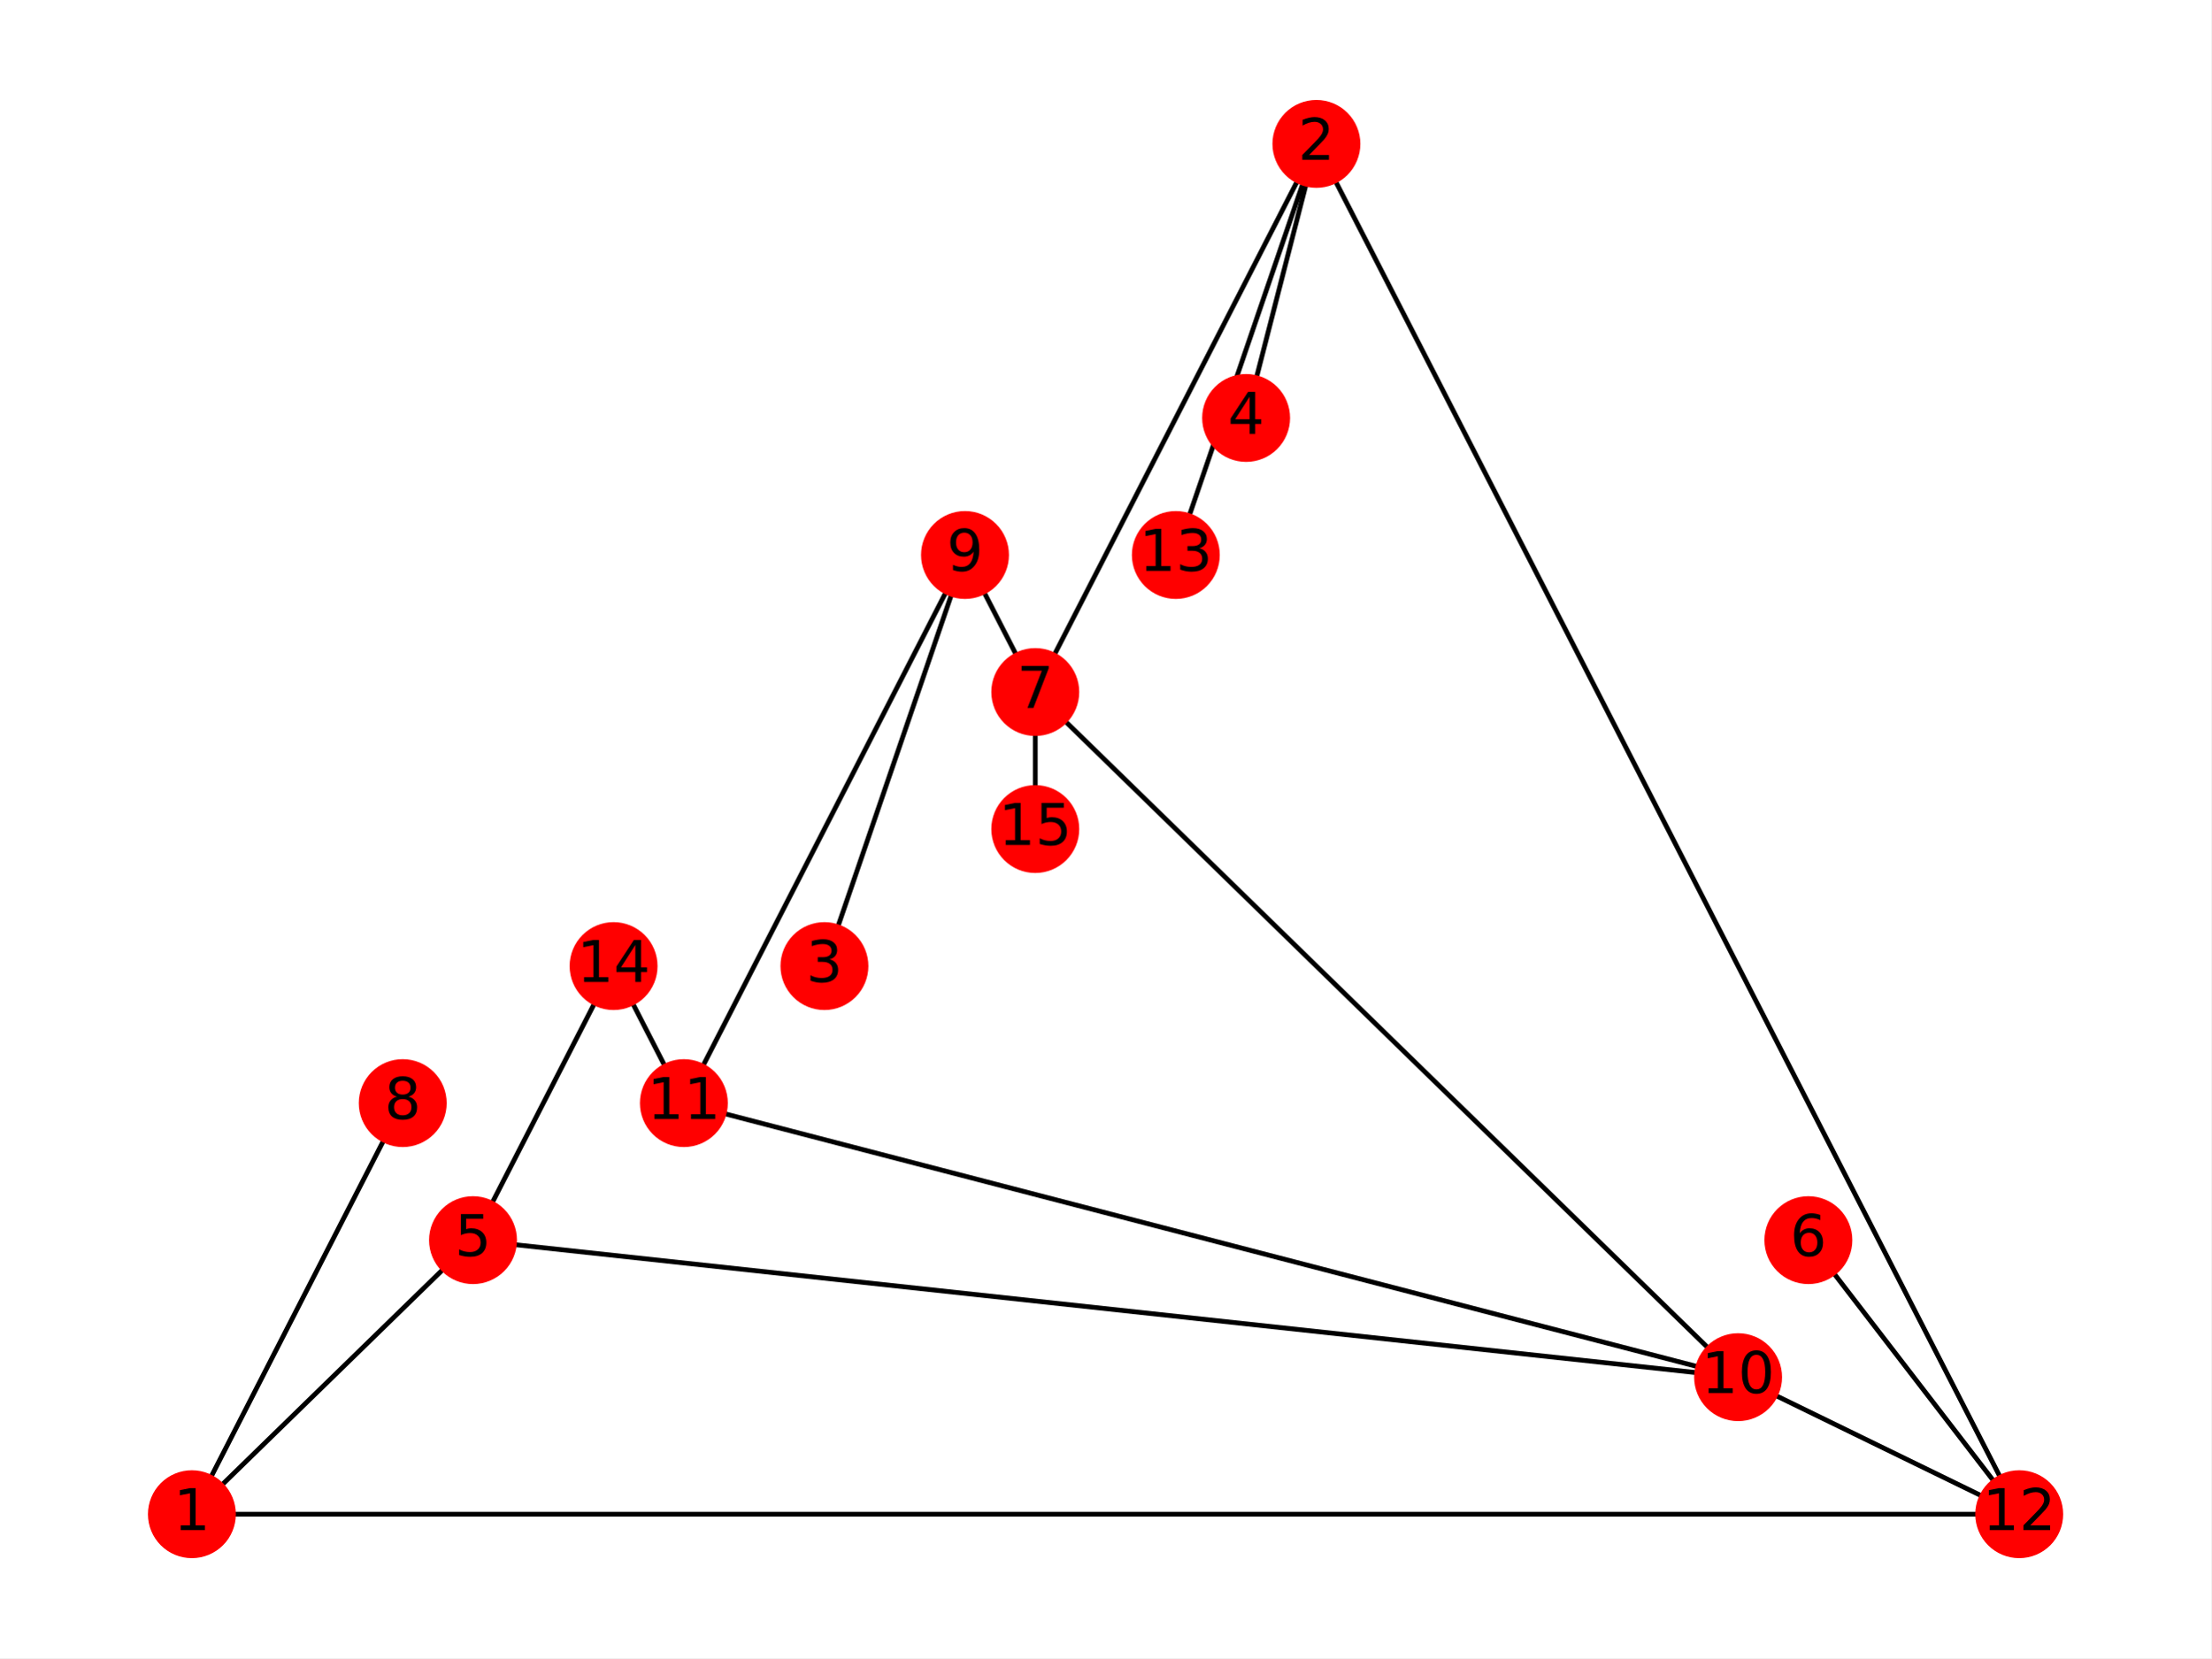
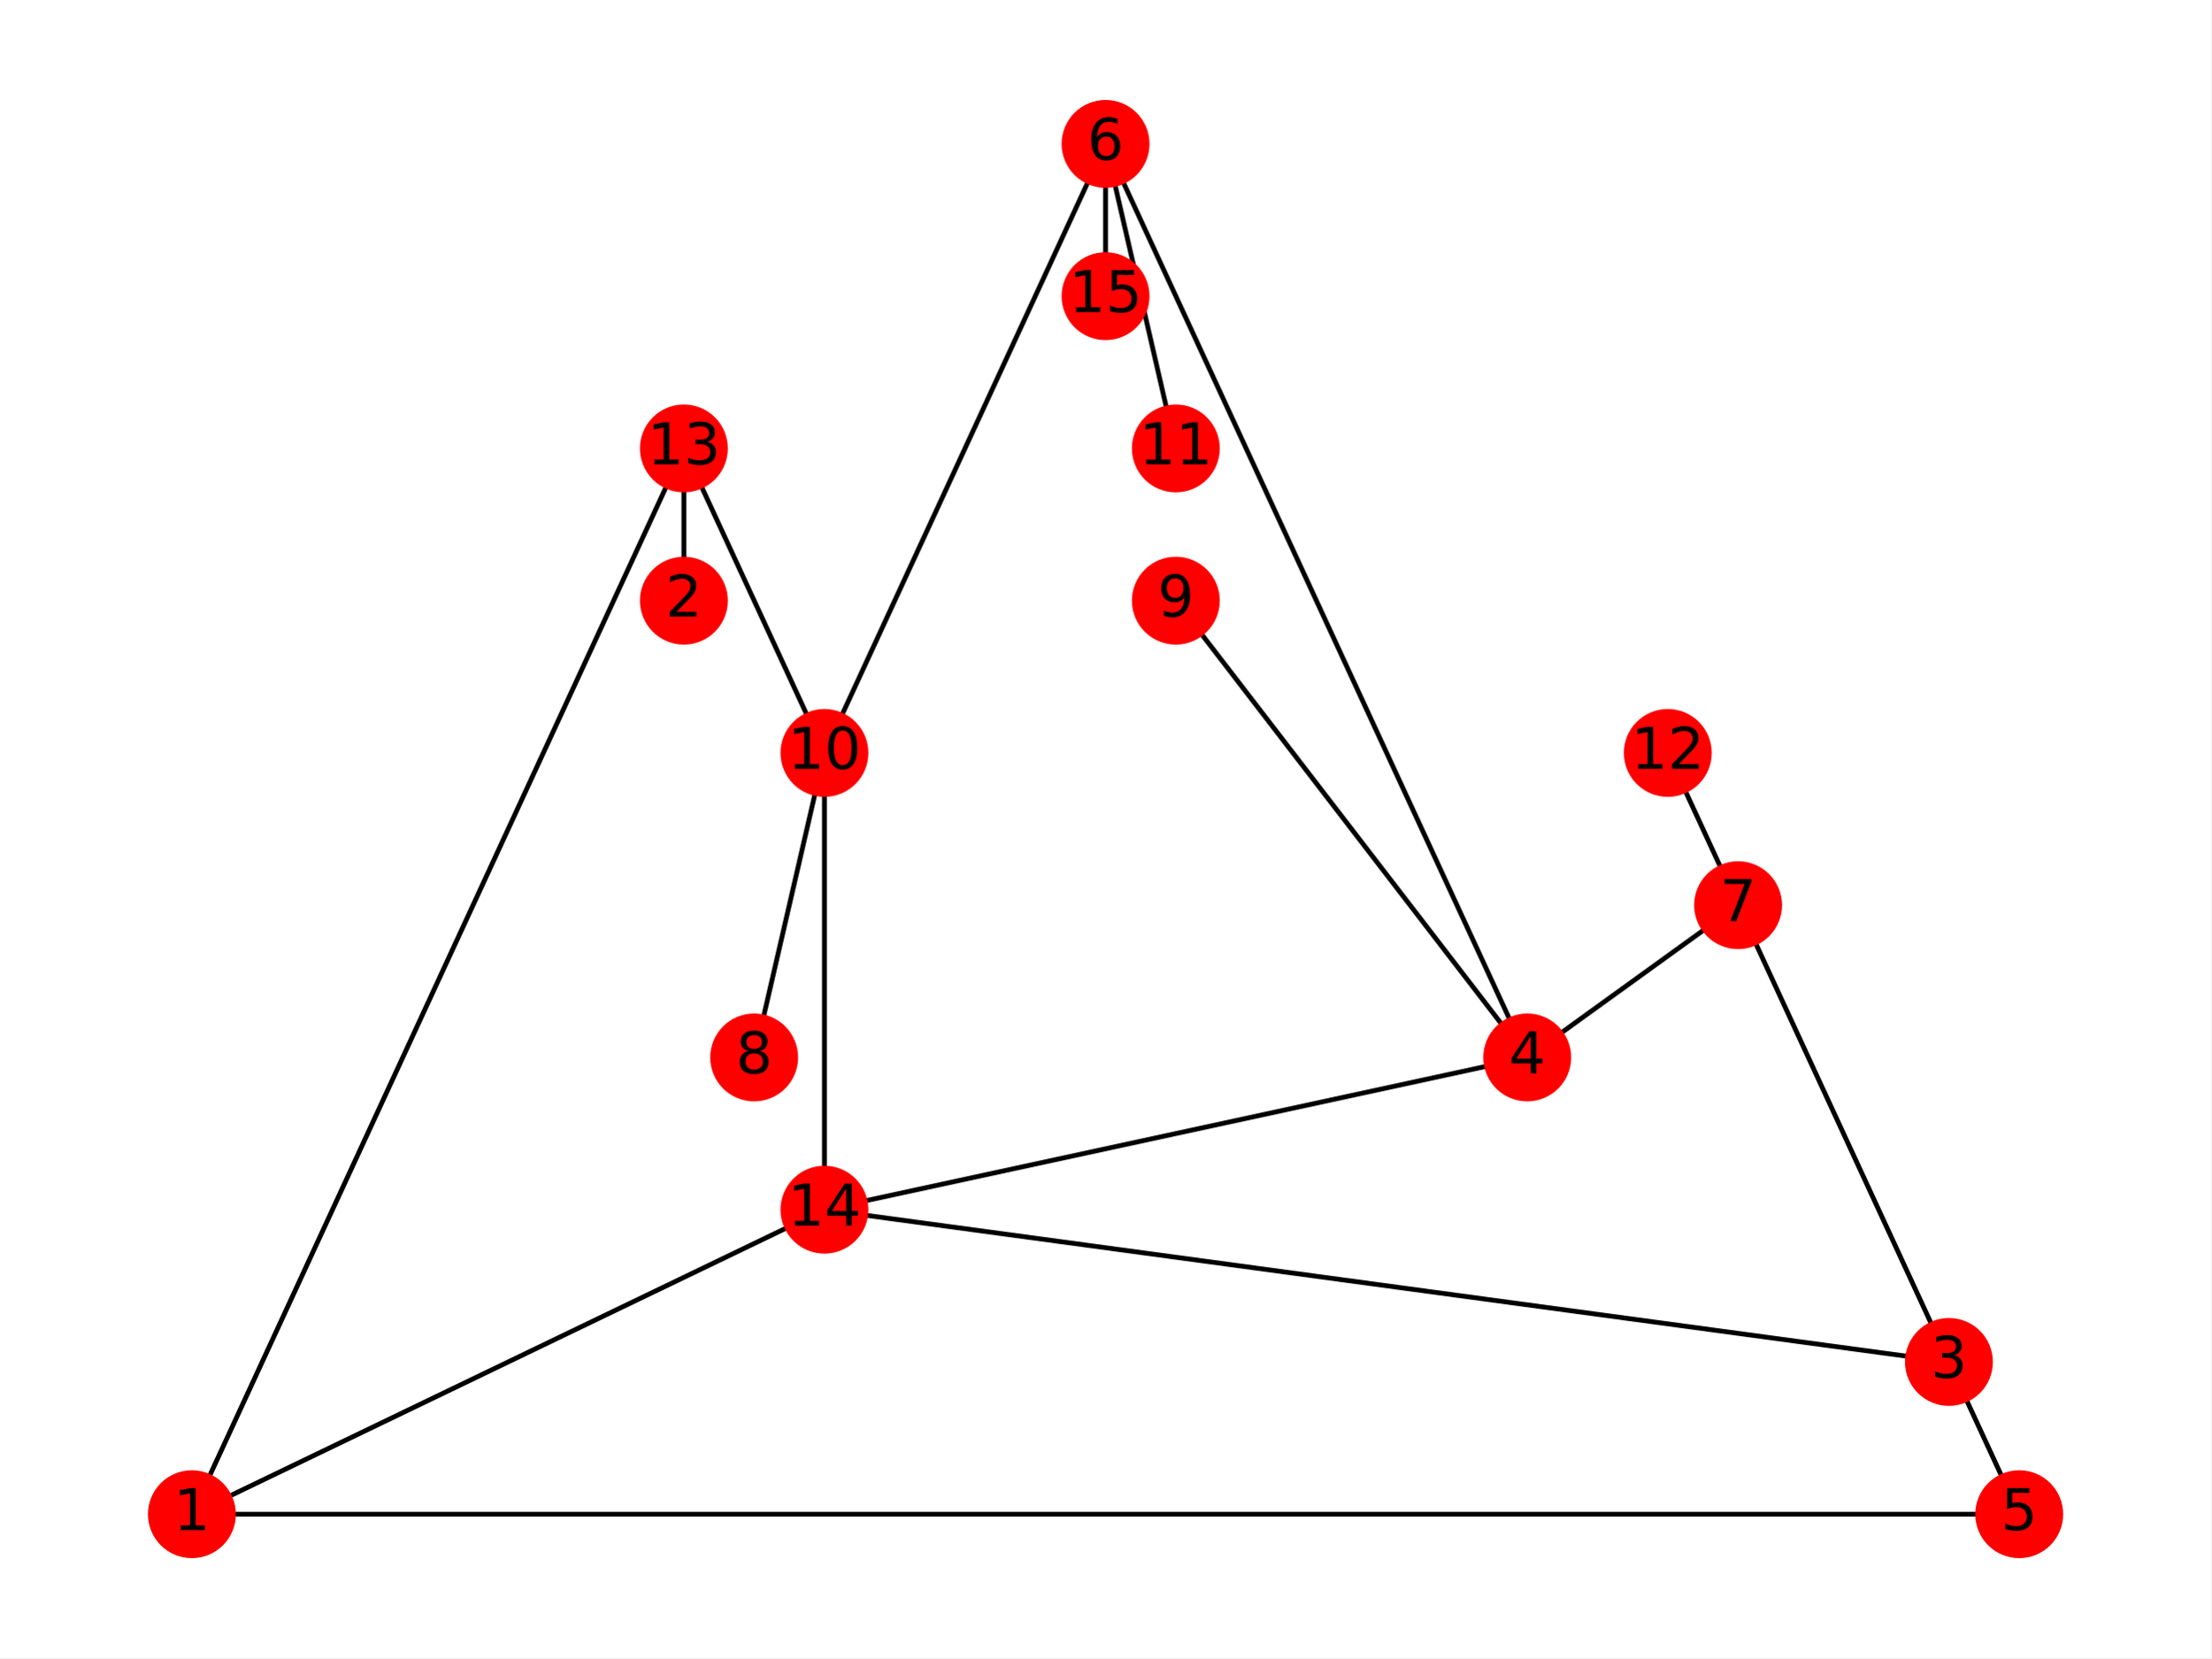
<svg xmlns="http://www.w3.org/2000/svg" xmlns:xlink="http://www.w3.org/1999/xlink" width="460.8pt" height="345.6pt" viewBox="0 0 460.8 345.6" version="1.1">
  <defs>
    <style type="text/css">*{stroke-linejoin: round; stroke-linecap: butt}</style>
  </defs>
  <g id="figure_1">
    <g id="patch_1">
      <path d="M 0 345.6  L 460.8 345.6  L 460.8 0  L 0 0  z " style="fill: #ffffff" />
    </g>
    <g id="axes_1">
      <g id="LineCollection_1">
-         <path d="M 39.987 315.61  L 98.575 258.486  " clip-path="url(#pb3af9cf5fd)" style="fill: none; stroke: #000000" />
-         <path d="M 39.987 315.61  L 83.928 229.924  " clip-path="url(#pb3af9cf5fd)" style="fill: none; stroke: #000000" />
-         <path d="M 39.987 315.61  L 420.813 315.61  " clip-path="url(#pb3af9cf5fd)" style="fill: none; stroke: #000000" />
-         <path d="M 274.342 29.99  L 420.813 315.61  " clip-path="url(#pb3af9cf5fd)" style="fill: none; stroke: #000000" />
-         <path d="M 274.342 29.99  L 259.694 87.114  " clip-path="url(#pb3af9cf5fd)" style="fill: none; stroke: #000000" />
-         <path d="M 274.342 29.99  L 245.047 115.676  " clip-path="url(#pb3af9cf5fd)" style="fill: none; stroke: #000000" />
-         <path d="M 274.342 29.99  L 215.753 144.238  " clip-path="url(#pb3af9cf5fd)" style="fill: none; stroke: #000000" />
-         <path d="M 171.811 201.362  L 201.106 115.676  " clip-path="url(#pb3af9cf5fd)" style="fill: none; stroke: #000000" />
-         <path d="M 98.575 258.486  L 127.87 201.362  " clip-path="url(#pb3af9cf5fd)" style="fill: none; stroke: #000000" />
-         <path d="M 98.575 258.486  L 362.225 287.048  " clip-path="url(#pb3af9cf5fd)" style="fill: none; stroke: #000000" />
-         <path d="M 376.872 258.486  L 420.813 315.61  " clip-path="url(#pb3af9cf5fd)" style="fill: none; stroke: #000000" />
-         <path d="M 215.753 144.238  L 215.753 172.8  " clip-path="url(#pb3af9cf5fd)" style="fill: none; stroke: #000000" />
-         <path d="M 215.753 144.238  L 201.106 115.676  " clip-path="url(#pb3af9cf5fd)" style="fill: none; stroke: #000000" />
-         <path d="M 215.753 144.238  L 362.225 287.048  " clip-path="url(#pb3af9cf5fd)" style="fill: none; stroke: #000000" />
-         <path d="M 201.106 115.676  L 142.517 229.924  " clip-path="url(#pb3af9cf5fd)" style="fill: none; stroke: #000000" />
-         <path d="M 362.225 287.048  L 142.517 229.924  " clip-path="url(#pb3af9cf5fd)" style="fill: none; stroke: #000000" />
-         <path d="M 362.225 287.048  L 420.813 315.61  " clip-path="url(#pb3af9cf5fd)" style="fill: none; stroke: #000000" />
-         <path d="M 142.517 229.924  L 127.87 201.362  " clip-path="url(#pb3af9cf5fd)" style="fill: none; stroke: #000000" />
+         <path d="M 39.987 315.61  L 142.517 93.461  " clip-path="url(#pd5e662f5ee)" style="fill: none; stroke: #000000" />
+         <path d="M 39.987 315.61  L 171.811 252.139  " clip-path="url(#pd5e662f5ee)" style="fill: none; stroke: #000000" />
+         <path d="M 39.987 315.61  L 420.813 315.61  " clip-path="url(#pd5e662f5ee)" style="fill: none; stroke: #000000" />
+         <path d="M 142.517 125.197  L 142.517 93.461  " clip-path="url(#pd5e662f5ee)" style="fill: none; stroke: #000000" />
+         <path d="M 406.166 283.874  L 362.225 188.668  " clip-path="url(#pd5e662f5ee)" style="fill: none; stroke: #000000" />
+         <path d="M 406.166 283.874  L 420.813 315.61  " clip-path="url(#pd5e662f5ee)" style="fill: none; stroke: #000000" />
+         <path d="M 406.166 283.874  L 171.811 252.139  " clip-path="url(#pd5e662f5ee)" style="fill: none; stroke: #000000" />
+         <path d="M 318.283 220.403  L 230.4 29.99  " clip-path="url(#pd5e662f5ee)" style="fill: none; stroke: #000000" />
+         <path d="M 318.283 220.403  L 171.811 252.139  " clip-path="url(#pd5e662f5ee)" style="fill: none; stroke: #000000" />
+         <path d="M 318.283 220.403  L 245.047 125.197  " clip-path="url(#pd5e662f5ee)" style="fill: none; stroke: #000000" />
+         <path d="M 318.283 220.403  L 362.225 188.668  " clip-path="url(#pd5e662f5ee)" style="fill: none; stroke: #000000" />
+         <path d="M 230.4 29.99  L 245.047 93.461  " clip-path="url(#pd5e662f5ee)" style="fill: none; stroke: #000000" />
+         <path d="M 230.4 29.99  L 230.4 61.726  " clip-path="url(#pd5e662f5ee)" style="fill: none; stroke: #000000" />
+         <path d="M 230.4 29.99  L 171.811 156.932  " clip-path="url(#pd5e662f5ee)" style="fill: none; stroke: #000000" />
+         <path d="M 362.225 188.668  L 347.577 156.932  " clip-path="url(#pd5e662f5ee)" style="fill: none; stroke: #000000" />
+         <path d="M 157.164 220.403  L 171.811 156.932  " clip-path="url(#pd5e662f5ee)" style="fill: none; stroke: #000000" />
+         <path d="M 171.811 156.932  L 142.517 93.461  " clip-path="url(#pd5e662f5ee)" style="fill: none; stroke: #000000" />
+         <path d="M 171.811 156.932  L 171.811 252.139  " clip-path="url(#pd5e662f5ee)" style="fill: none; stroke: #000000" />
      </g>
      <g id="PathCollection_1">
        <defs>
-           <path id="ma6852ab583" d="M 0 8.66  C 2.297 8.66 4.5 7.748 6.124 6.124  C 7.748 4.5 8.66 2.297 8.66 0  C 8.66 -2.297 7.748 -4.5 6.124 -6.124  C 4.5 -7.748 2.297 -8.66 0 -8.66  C -2.297 -8.66 -4.5 -7.748 -6.124 -6.124  C -7.748 -4.5 -8.66 -2.297 -8.66 0  C -8.66 2.297 -7.748 4.5 -6.124 6.124  C -4.5 7.748 -2.297 8.66 0 8.66  z " style="stroke: #ff0000" />
+           <path id="m45c316831f" d="M 0 8.66  C 2.297 8.66 4.5 7.748 6.124 6.124  C 7.748 4.5 8.66 2.297 8.66 0  C 8.66 -2.297 7.748 -4.5 6.124 -6.124  C 4.5 -7.748 2.297 -8.66 0 -8.66  C -2.297 -8.66 -4.5 -7.748 -6.124 -6.124  C -7.748 -4.5 -8.66 -2.297 -8.66 0  C -8.66 2.297 -7.748 4.5 -6.124 6.124  C -4.5 7.748 -2.297 8.66 0 8.66  z " style="stroke: #ff0000" />
        </defs>
-         <g clip-path="url(#pb3af9cf5fd)">
-           <use xlink:href="#ma6852ab583" x="39.987" y="315.61" style="fill: #ff0000; stroke: #ff0000" />
-           <use xlink:href="#ma6852ab583" x="274.342" y="29.99" style="fill: #ff0000; stroke: #ff0000" />
-           <use xlink:href="#ma6852ab583" x="171.811" y="201.362" style="fill: #ff0000; stroke: #ff0000" />
-           <use xlink:href="#ma6852ab583" x="259.694" y="87.114" style="fill: #ff0000; stroke: #ff0000" />
-           <use xlink:href="#ma6852ab583" x="98.575" y="258.486" style="fill: #ff0000; stroke: #ff0000" />
-           <use xlink:href="#ma6852ab583" x="376.872" y="258.486" style="fill: #ff0000; stroke: #ff0000" />
-           <use xlink:href="#ma6852ab583" x="215.753" y="144.238" style="fill: #ff0000; stroke: #ff0000" />
-           <use xlink:href="#ma6852ab583" x="83.928" y="229.924" style="fill: #ff0000; stroke: #ff0000" />
-           <use xlink:href="#ma6852ab583" x="201.106" y="115.676" style="fill: #ff0000; stroke: #ff0000" />
-           <use xlink:href="#ma6852ab583" x="362.225" y="287.048" style="fill: #ff0000; stroke: #ff0000" />
-           <use xlink:href="#ma6852ab583" x="142.517" y="229.924" style="fill: #ff0000; stroke: #ff0000" />
-           <use xlink:href="#ma6852ab583" x="420.813" y="315.61" style="fill: #ff0000; stroke: #ff0000" />
-           <use xlink:href="#ma6852ab583" x="245.047" y="115.676" style="fill: #ff0000; stroke: #ff0000" />
-           <use xlink:href="#ma6852ab583" x="127.87" y="201.362" style="fill: #ff0000; stroke: #ff0000" />
-           <use xlink:href="#ma6852ab583" x="215.753" y="172.8" style="fill: #ff0000; stroke: #ff0000" />
+         <g clip-path="url(#pd5e662f5ee)">
+           <use xlink:href="#m45c316831f" x="39.987" y="315.61" style="fill: #ff0000; stroke: #ff0000" />
+           <use xlink:href="#m45c316831f" x="142.517" y="125.197" style="fill: #ff0000; stroke: #ff0000" />
+           <use xlink:href="#m45c316831f" x="406.166" y="283.874" style="fill: #ff0000; stroke: #ff0000" />
+           <use xlink:href="#m45c316831f" x="318.283" y="220.403" style="fill: #ff0000; stroke: #ff0000" />
+           <use xlink:href="#m45c316831f" x="420.813" y="315.61" style="fill: #ff0000; stroke: #ff0000" />
+           <use xlink:href="#m45c316831f" x="230.4" y="29.99" style="fill: #ff0000; stroke: #ff0000" />
+           <use xlink:href="#m45c316831f" x="362.225" y="188.668" style="fill: #ff0000; stroke: #ff0000" />
+           <use xlink:href="#m45c316831f" x="157.164" y="220.403" style="fill: #ff0000; stroke: #ff0000" />
+           <use xlink:href="#m45c316831f" x="245.047" y="125.197" style="fill: #ff0000; stroke: #ff0000" />
+           <use xlink:href="#m45c316831f" x="171.811" y="156.932" style="fill: #ff0000; stroke: #ff0000" />
+           <use xlink:href="#m45c316831f" x="245.047" y="93.461" style="fill: #ff0000; stroke: #ff0000" />
+           <use xlink:href="#m45c316831f" x="347.577" y="156.932" style="fill: #ff0000; stroke: #ff0000" />
+           <use xlink:href="#m45c316831f" x="142.517" y="93.461" style="fill: #ff0000; stroke: #ff0000" />
+           <use xlink:href="#m45c316831f" x="171.811" y="252.139" style="fill: #ff0000; stroke: #ff0000" />
+           <use xlink:href="#m45c316831f" x="230.4" y="61.726" style="fill: #ff0000; stroke: #ff0000" />
        </g>
      </g>
      <g id="text_1">
-         <g clip-path="url(#pb3af9cf5fd)">
+         <g clip-path="url(#pd5e662f5ee)">
          <g transform="translate(36.16928 318.9212) scale(0.12 -0.12)">
            <defs>
              <path id="DejaVuSans-31" d="M 794 531  L 1825 531  L 1825 4091  L 703 3866  L 703 4441  L 1819 4666  L 2450 4666  L 2450 531  L 3481 531  L 3481 0  L 794 0  L 794 531  z " transform="scale(0.015625)" />
            </defs>
            <use xlink:href="#DejaVuSans-31" />
          </g>
        </g>
      </g>
      <g id="text_2">
-         <g clip-path="url(#pb3af9cf5fd)">
-           <g transform="translate(270.524 33.30133) scale(0.12 -0.12)">
+         <g clip-path="url(#pd5e662f5ee)">
+           <g transform="translate(138.6995 128.5079) scale(0.12 -0.12)">
            <defs>
              <path id="DejaVuSans-32" d="M 1228 531  L 3431 531  L 3431 0  L 469 0  L 469 531  Q 828 903 1448 1529  Q 2069 2156 2228 2338  Q 2531 2678 2651 2914  Q 2772 3150 2772 3378  Q 2772 3750 2511 3984  Q 2250 4219 1831 4219  Q 1534 4219 1204 4116  Q 875 4013 500 3803  L 500 4441  Q 881 4594 1212 4672  Q 1544 4750 1819 4750  Q 2544 4750 2975 4387  Q 3406 4025 3406 3419  Q 3406 3131 3298 2873  Q 3191 2616 2906 2266  Q 2828 2175 2409 1742  Q 1991 1309 1228 531  z " transform="scale(0.015625)" />
            </defs>
            <use xlink:href="#DejaVuSans-32" />
          </g>
        </g>
      </g>
      <g id="text_3">
-         <g clip-path="url(#pb3af9cf5fd)">
-           <g transform="translate(167.9938 204.6732) scale(0.12 -0.12)">
+         <g clip-path="url(#pd5e662f5ee)">
+           <g transform="translate(402.3486 287.1856) scale(0.12 -0.12)">
            <defs>
              <path id="DejaVuSans-33" d="M 2597 2516  Q 3050 2419 3304 2112  Q 3559 1806 3559 1356  Q 3559 666 3084 287  Q 2609 -91 1734 -91  Q 1441 -91 1130 -33  Q 819 25 488 141  L 488 750  Q 750 597 1062 519  Q 1375 441 1716 441  Q 2309 441 2620 675  Q 2931 909 2931 1356  Q 2931 1769 2642 2001  Q 2353 2234 1838 2234  L 1294 2234  L 1294 2753  L 1863 2753  Q 2328 2753 2575 2939  Q 2822 3125 2822 3475  Q 2822 3834 2567 4026  Q 2313 4219 1838 4219  Q 1578 4219 1281 4162  Q 984 4106 628 3988  L 628 4550  Q 988 4650 1302 4700  Q 1616 4750 1894 4750  Q 2613 4750 3031 4423  Q 3450 4097 3450 3541  Q 3450 3153 3228 2886  Q 3006 2619 2597 2516  z " transform="scale(0.015625)" />
            </defs>
            <use xlink:href="#DejaVuSans-33" />
          </g>
        </g>
      </g>
      <g id="text_4">
-         <g clip-path="url(#pb3af9cf5fd)">
-           <g transform="translate(255.8768 90.4253) scale(0.12 -0.12)">
+         <g clip-path="url(#pd5e662f5ee)">
+           <g transform="translate(314.4655 223.7146) scale(0.12 -0.12)">
            <defs>
              <path id="DejaVuSans-34" d="M 2419 4116  L 825 1625  L 2419 1625  L 2419 4116  z M 2253 4666  L 3047 4666  L 3047 1625  L 3713 1625  L 3713 1100  L 3047 1100  L 3047 0  L 2419 0  L 2419 1100  L 313 1100  L 313 1709  L 2253 4666  z " transform="scale(0.015625)" />
            </defs>
            <use xlink:href="#DejaVuSans-34" />
          </g>
        </g>
      </g>
      <g id="text_5">
-         <g clip-path="url(#pb3af9cf5fd)">
-           <g transform="translate(94.75796 261.7972) scale(0.12 -0.12)">
+         <g clip-path="url(#pd5e662f5ee)">
+           <g transform="translate(416.9957 318.9212) scale(0.12 -0.12)">
            <defs>
              <path id="DejaVuSans-35" d="M 691 4666  L 3169 4666  L 3169 4134  L 1269 4134  L 1269 2991  Q 1406 3038 1543 3061  Q 1681 3084 1819 3084  Q 2600 3084 3056 2656  Q 3513 2228 3513 1497  Q 3513 744 3044 326  Q 2575 -91 1722 -91  Q 1428 -91 1123 -41  Q 819 9 494 109  L 494 744  Q 775 591 1075 516  Q 1375 441 1709 441  Q 2250 441 2565 725  Q 2881 1009 2881 1497  Q 2881 1984 2565 2268  Q 2250 2553 1709 2553  Q 1456 2553 1204 2497  Q 953 2441 691 2322  L 691 4666  z " transform="scale(0.015625)" />
            </defs>
            <use xlink:href="#DejaVuSans-35" />
          </g>
        </g>
      </g>
      <g id="text_6">
-         <g clip-path="url(#pb3af9cf5fd)">
-           <g transform="translate(373.0542 261.7972) scale(0.12 -0.12)">
+         <g clip-path="url(#pd5e662f5ee)">
+           <g transform="translate(226.5825 33.30133) scale(0.12 -0.12)">
            <defs>
              <path id="DejaVuSans-36" d="M 2113 2584  Q 1688 2584 1439 2293  Q 1191 2003 1191 1497  Q 1191 994 1439 701  Q 1688 409 2113 409  Q 2538 409 2786 701  Q 3034 994 3034 1497  Q 3034 2003 2786 2293  Q 2538 2584 2113 2584  z M 3366 4563  L 3366 3988  Q 3128 4100 2886 4159  Q 2644 4219 2406 4219  Q 1781 4219 1451 3797  Q 1122 3375 1075 2522  Q 1259 2794 1537 2939  Q 1816 3084 2150 3084  Q 2853 3084 3261 2657  Q 3669 2231 3669 1497  Q 3669 778 3244 343  Q 2819 -91 2113 -91  Q 1303 -91 875 529  Q 447 1150 447 2328  Q 447 3434 972 4092  Q 1497 4750 2381 4750  Q 2619 4750 2861 4703  Q 3103 4656 3366 4563  z " transform="scale(0.015625)" />
            </defs>
            <use xlink:href="#DejaVuSans-36" />
          </g>
        </g>
      </g>
      <g id="text_7">
-         <g clip-path="url(#pb3af9cf5fd)">
-           <g transform="translate(211.9353 147.5493) scale(0.12 -0.12)">
+         <g clip-path="url(#pd5e662f5ee)">
+           <g transform="translate(358.407 191.979) scale(0.12 -0.12)">
            <defs>
              <path id="DejaVuSans-37" d="M 525 4666  L 3525 4666  L 3525 4397  L 1831 0  L 1172 0  L 2766 4134  L 525 4134  L 525 4666  z " transform="scale(0.015625)" />
            </defs>
            <use xlink:href="#DejaVuSans-37" />
          </g>
        </g>
      </g>
      <g id="text_8">
-         <g clip-path="url(#pb3af9cf5fd)">
-           <g transform="translate(80.11079 233.2352) scale(0.12 -0.12)">
+         <g clip-path="url(#pd5e662f5ee)">
+           <g transform="translate(153.3466 223.7146) scale(0.12 -0.12)">
            <defs>
              <path id="DejaVuSans-38" d="M 2034 2216  Q 1584 2216 1326 1975  Q 1069 1734 1069 1313  Q 1069 891 1326 650  Q 1584 409 2034 409  Q 2484 409 2743 651  Q 3003 894 3003 1313  Q 3003 1734 2745 1975  Q 2488 2216 2034 2216  z M 1403 2484  Q 997 2584 770 2862  Q 544 3141 544 3541  Q 544 4100 942 4425  Q 1341 4750 2034 4750  Q 2731 4750 3128 4425  Q 3525 4100 3525 3541  Q 3525 3141 3298 2862  Q 3072 2584 2669 2484  Q 3125 2378 3379 2068  Q 3634 1759 3634 1313  Q 3634 634 3220 271  Q 2806 -91 2034 -91  Q 1263 -91 848 271  Q 434 634 434 1313  Q 434 1759 690 2068  Q 947 2378 1403 2484  z M 1172 3481  Q 1172 3119 1398 2916  Q 1625 2713 2034 2713  Q 2441 2713 2670 2916  Q 2900 3119 2900 3481  Q 2900 3844 2670 4047  Q 2441 4250 2034 4250  Q 1625 4250 1398 4047  Q 1172 3844 1172 3481  z " transform="scale(0.015625)" />
            </defs>
            <use xlink:href="#DejaVuSans-38" />
          </g>
        </g>
      </g>
      <g id="text_9">
-         <g clip-path="url(#pb3af9cf5fd)">
-           <g transform="translate(197.2882 118.9873) scale(0.12 -0.12)">
+         <g clip-path="url(#pd5e662f5ee)">
+           <g transform="translate(241.2297 128.5079) scale(0.12 -0.12)">
            <defs>
              <path id="DejaVuSans-39" d="M 703 97  L 703 672  Q 941 559 1184 500  Q 1428 441 1663 441  Q 2288 441 2617 861  Q 2947 1281 2994 2138  Q 2813 1869 2534 1725  Q 2256 1581 1919 1581  Q 1219 1581 811 2004  Q 403 2428 403 3163  Q 403 3881 828 4315  Q 1253 4750 1959 4750  Q 2769 4750 3195 4129  Q 3622 3509 3622 2328  Q 3622 1225 3098 567  Q 2575 -91 1691 -91  Q 1453 -91 1209 -44  Q 966 3 703 97  z M 1959 2075  Q 2384 2075 2632 2365  Q 2881 2656 2881 3163  Q 2881 3666 2632 3958  Q 2384 4250 1959 4250  Q 1534 4250 1286 3958  Q 1038 3666 1038 3163  Q 1038 2656 1286 2365  Q 1534 2075 1959 2075  z " transform="scale(0.015625)" />
            </defs>
            <use xlink:href="#DejaVuSans-39" />
          </g>
        </g>
      </g>
      <g id="text_10">
-         <g clip-path="url(#pb3af9cf5fd)">
-           <g transform="translate(354.5895 290.3592) scale(0.12 -0.12)">
+         <g clip-path="url(#pd5e662f5ee)">
+           <g transform="translate(164.1763 160.2435) scale(0.12 -0.12)">
            <defs>
              <path id="DejaVuSans-30" d="M 2034 4250  Q 1547 4250 1301 3770  Q 1056 3291 1056 2328  Q 1056 1369 1301 889  Q 1547 409 2034 409  Q 2525 409 2770 889  Q 3016 1369 3016 2328  Q 3016 3291 2770 3770  Q 2525 4250 2034 4250  z M 2034 4750  Q 2819 4750 3233 4129  Q 3647 3509 3647 2328  Q 3647 1150 3233 529  Q 2819 -91 2034 -91  Q 1250 -91 836 529  Q 422 1150 422 2328  Q 422 3509 836 4129  Q 1250 4750 2034 4750  z " transform="scale(0.015625)" />
            </defs>
            <use xlink:href="#DejaVuSans-31" />
            <use xlink:href="#DejaVuSans-30" x="63.623" />
          </g>
        </g>
      </g>
      <g id="text_11">
-         <g clip-path="url(#pb3af9cf5fd)">
-           <g transform="translate(134.882 233.2352) scale(0.12 -0.12)">
+         <g clip-path="url(#pd5e662f5ee)">
+           <g transform="translate(237.4122 96.77241) scale(0.12 -0.12)">
            <use xlink:href="#DejaVuSans-31" />
            <use xlink:href="#DejaVuSans-31" x="63.623" />
          </g>
        </g>
      </g>
      <g id="text_12">
-         <g clip-path="url(#pb3af9cf5fd)">
-           <g transform="translate(413.1782 318.9212) scale(0.12 -0.12)">
+         <g clip-path="url(#pd5e662f5ee)">
+           <g transform="translate(339.9424 160.2435) scale(0.12 -0.12)">
            <use xlink:href="#DejaVuSans-31" />
            <use xlink:href="#DejaVuSans-32" x="63.623" />
          </g>
        </g>
      </g>
      <g id="text_13">
-         <g clip-path="url(#pb3af9cf5fd)">
-           <g transform="translate(237.4122 118.9873) scale(0.12 -0.12)">
+         <g clip-path="url(#pd5e662f5ee)">
+           <g transform="translate(134.882 96.77241) scale(0.12 -0.12)">
            <use xlink:href="#DejaVuSans-31" />
            <use xlink:href="#DejaVuSans-33" x="63.623" />
          </g>
        </g>
      </g>
      <g id="text_14">
-         <g clip-path="url(#pb3af9cf5fd)">
-           <g transform="translate(120.2348 204.6732) scale(0.12 -0.12)">
+         <g clip-path="url(#pd5e662f5ee)">
+           <g transform="translate(164.1763 255.4501) scale(0.12 -0.12)">
            <use xlink:href="#DejaVuSans-31" />
            <use xlink:href="#DejaVuSans-34" x="63.623" />
          </g>
        </g>
      </g>
      <g id="text_15">
-         <g clip-path="url(#pb3af9cf5fd)">
-           <g transform="translate(208.1178 176.1113) scale(0.12 -0.12)">
+         <g clip-path="url(#pd5e662f5ee)">
+           <g transform="translate(222.765 65.03687) scale(0.12 -0.12)">
            <use xlink:href="#DejaVuSans-31" />
            <use xlink:href="#DejaVuSans-35" x="63.623" />
          </g>
        </g>
      </g>
    </g>
  </g>
  <defs>
-     <clipPath id="pb3af9cf5fd">
+     <clipPath id="pd5e662f5ee">
      <rect x="0" y="0" width="460.8" height="345.6" />
    </clipPath>
  </defs>
</svg>
